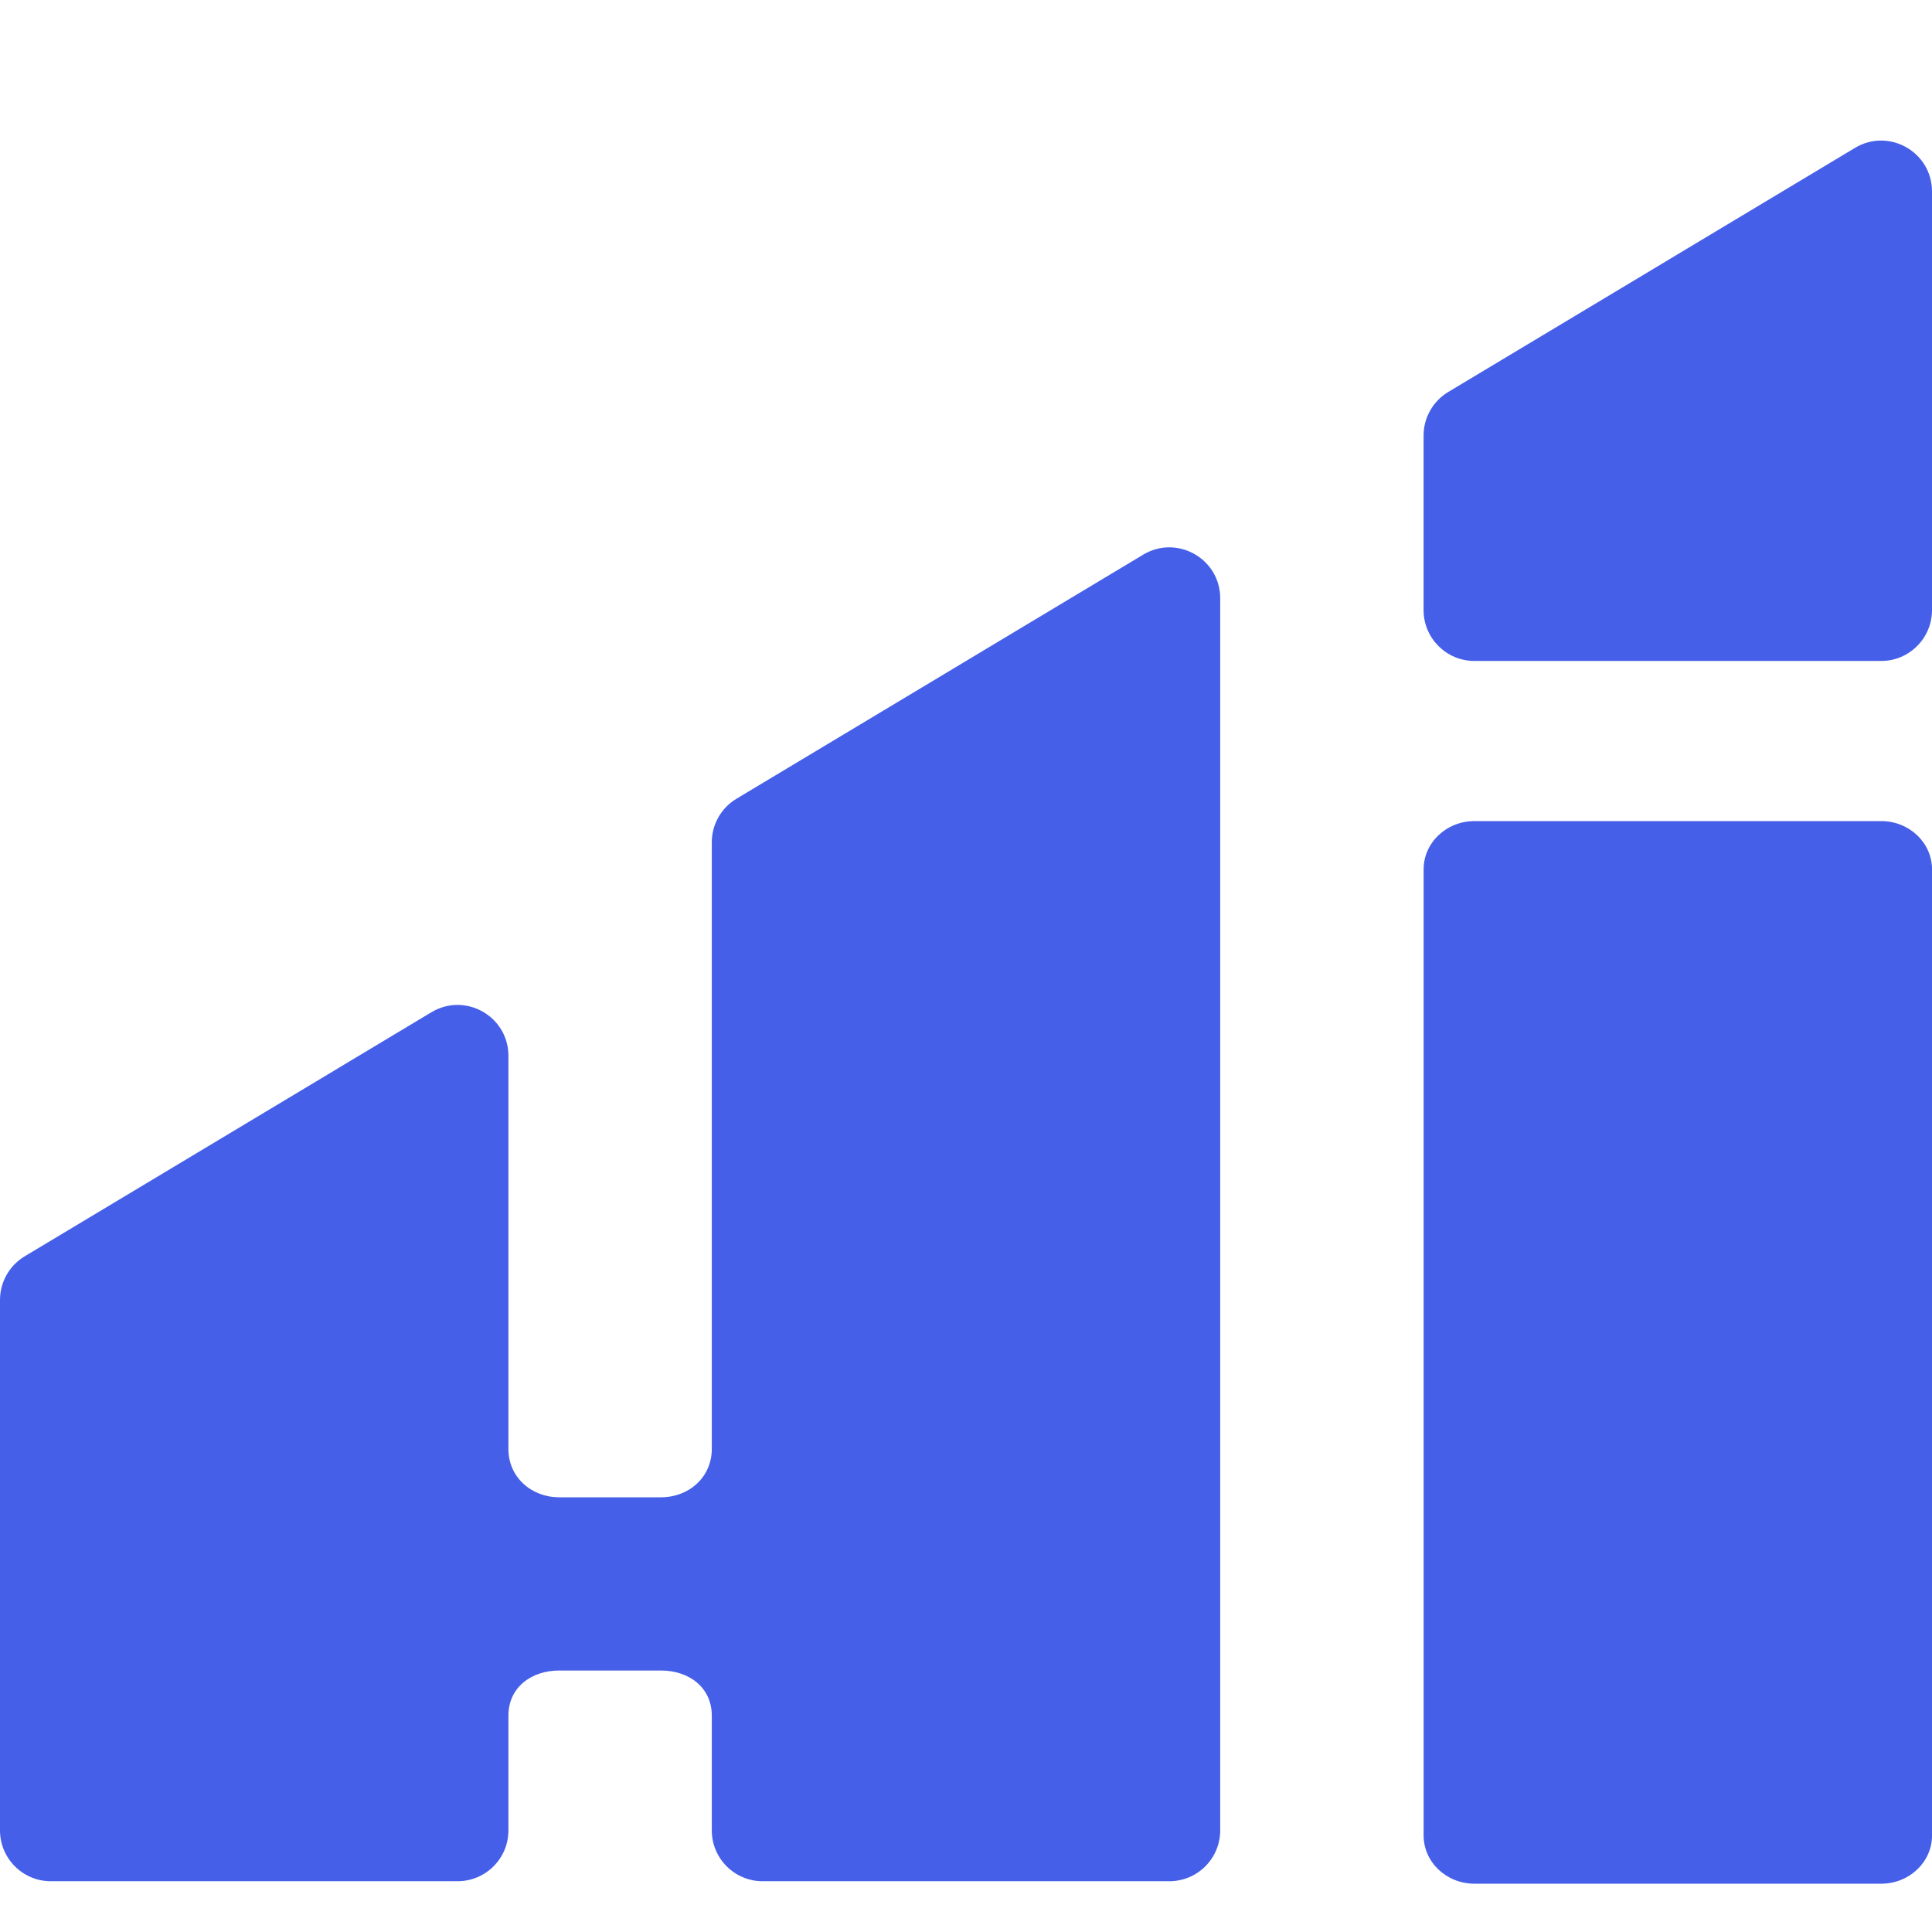
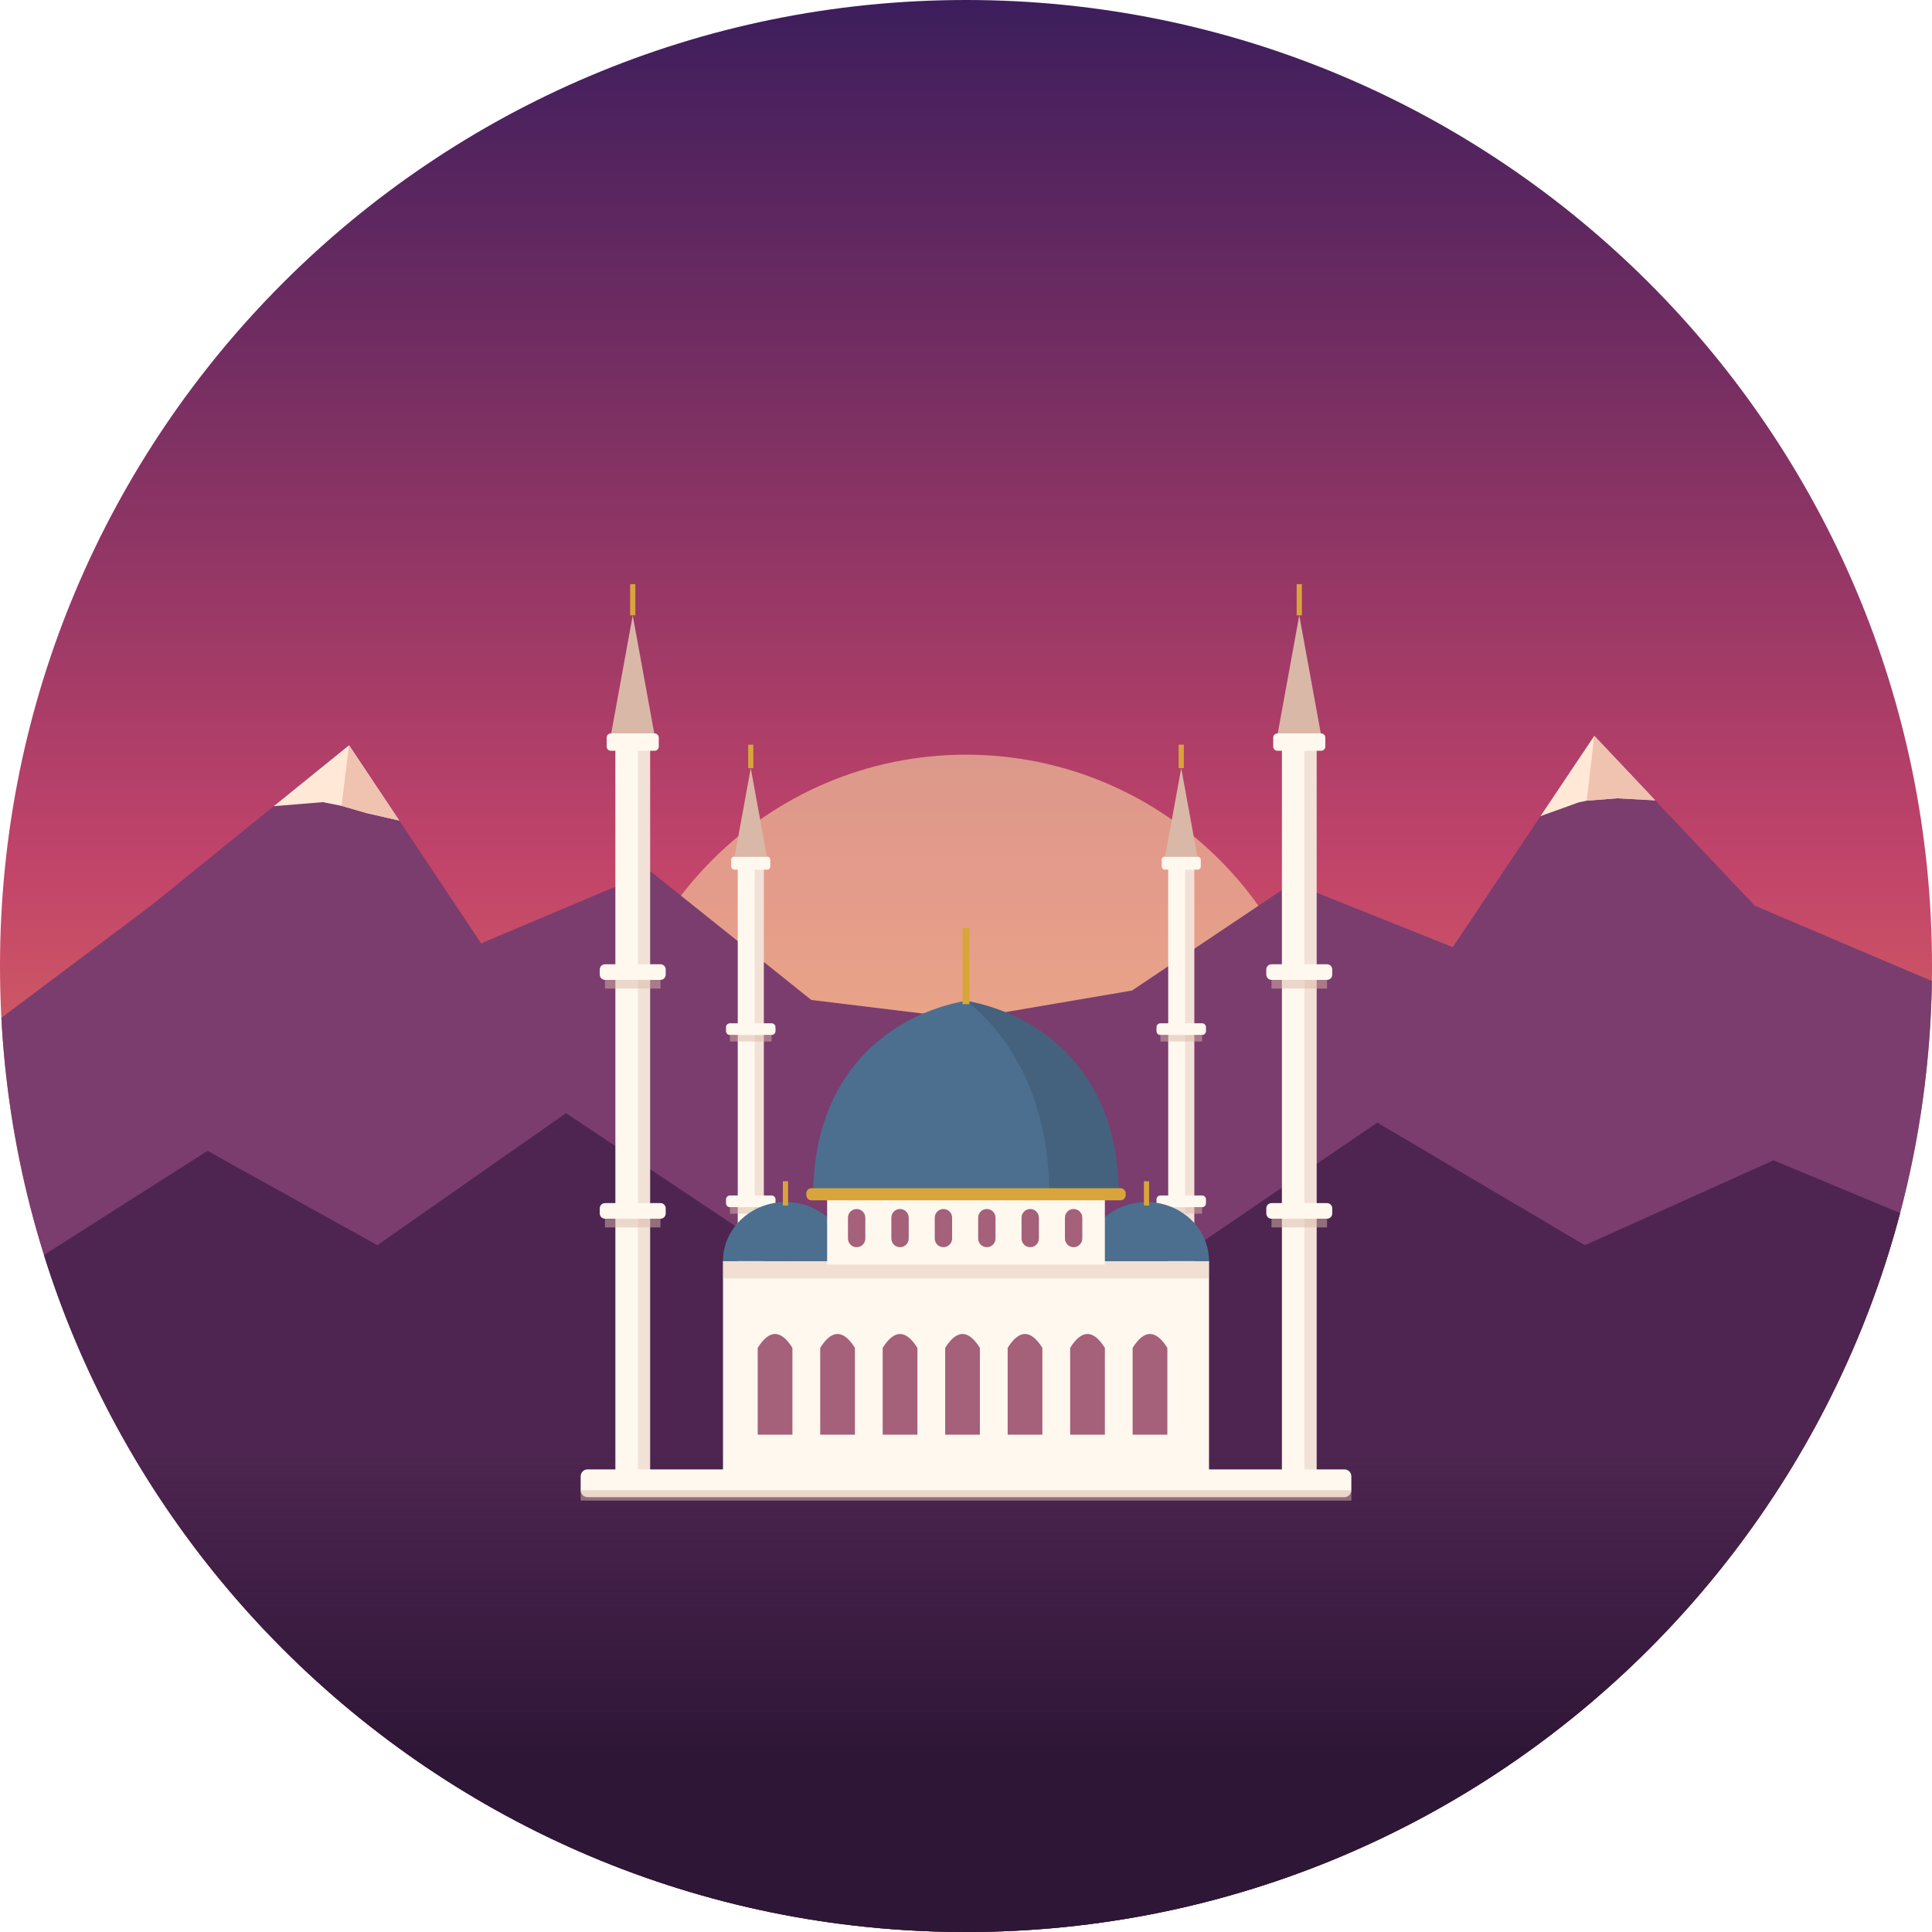
- <svg xmlns="http://www.w3.org/2000/svg" width="64" height="64" viewBox="0 0 64 64" fill="none">
-   <g clip-path="url(#clip0_408_56)">
-     <path d="M47.158 14.428C47.158 13.837 47.468 13.289 47.976 12.984L61.449 4.899C62.572 4.225 64 5.034 64 6.343V20.21C64 21.14 63.246 21.895 62.316 21.895H48.842C47.912 21.895 47.158 21.14 47.158 20.21V14.428Z" fill="#455FE9" />
-     <path fill-rule="evenodd" clip-rule="evenodd" d="M24.397 26.459C23.889 26.764 23.579 27.312 23.579 27.903V43.792L23.579 45.475L23.579 45.476L23.579 48C23.579 48.93 22.825 49.6 21.895 49.6H18.526C17.596 49.6 16.842 48.93 16.842 48V45.475V34.976C16.842 33.667 15.414 32.858 14.291 33.532L0.818 41.617C0.31 41.922 0 42.47 0 43.062V60.634C0 61.564 0.754 62.318 1.684 62.318H15.158C16.088 62.318 16.842 61.564 16.842 60.634V58.949V56.831C16.842 55.901 17.596 55.338 18.526 55.338H21.895C22.825 55.338 23.579 55.901 23.579 56.831V58.949L23.579 60.634C23.579 61.564 24.333 62.318 25.263 62.318H38.737C39.667 62.318 40.421 61.564 40.421 60.634V45.476V43.792V19.818C40.421 18.509 38.993 17.7 37.87 18.374L24.397 26.459Z" fill="#455FE9" />
-     <path d="M47.159 28.8V60.8C47.159 61.684 47.913 62.4 48.843 62.4H62.317C63.247 62.4 64.001 61.684 64.001 60.8V28.8C64.001 27.916 63.247 27.2 62.317 27.2H48.843C47.913 27.2 47.159 27.916 47.159 28.8Z" fill="#455FE9" />
+ <svg xmlns="http://www.w3.org/2000/svg" viewBox="0 0 1024 1024" width="64" height="64">
+   <defs>
+     <linearGradient id="sky" x1="0" y1="0" x2="0" y2="1">
+       <stop offset="0" stop-color="#3b1d5c" />
+       <stop offset=".45" stop-color="#c2446a" />
+       <stop offset=".8" stop-color="#f39a4d" />
+       <stop offset="1" stop-color="#ffd18a" />
+     </linearGradient>
+     <linearGradient id="fade" x1="0" y1="0" x2="0" y2="1">
+       <stop offset="0" stop-color="#2e1636" stop-opacity="0" />
+       <stop offset=".5" stop-color="#2e1636" />
+     </linearGradient>
+     <clipPath id="c">
+       <circle cx="512" cy="512" r="512" />
+     </clipPath>
+   </defs>
+   <g clip-path="url(#c)">
+     <rect width="1024" height="1024" fill="url(#sky)" />
+     <g transform="translate(0 70)">
+       <circle cx="512" cy="520" r="190" fill="#ffe2a6" opacity=".55" />
+       <path d="M0 470 L80 410 L185 325 L255 430 L345 392 L430 460 L512 470 L600 455 L685 398 L770 432 L845 320 L930 410 L1024 450 L1024 1024 L0 1024 Z" fill="#7a3d6e" />
+       <path d="M185 325 L145.1 357.3 L171.05 355.15 L181 357.1 L194.3 360.95 L211.6 364.9 Z" fill="#ffe9d6" />
+       <path d="M185 325 L211.6 364.9 L194.3 360.95 L181 357.1 Z" fill="#f0c2b0" />
+       <path d="M845 320 L816.5 362.56 L836.75 355.28 L841 354.38 L857.15 353.1 L877.3 354.2 Z" fill="#ffe9d6" />
+       <path d="M845 320 L877.3 354.2 L857.15 353.1 L841 354.38 Z" fill="#f0c2b0" />
+       <path d="M0 610 L110 540 L200 590 L300 520 L420 600 L520 560 L620 600 L730 525 L840 590 L940 545 L1024 580 L1024 1024 L0 1024 Z" fill="#4d2550" />
+     </g>
+     <rect x="0" y="770" width="1024" height="324" fill="url(#fade)" />
+     <rect x="0" y="1070" width="1024" height="400" fill="#2e1636" />
+     <g transform="translate(512 512) scale(0.92) translate(-512 -390)">
+       <rect x="380.5" y="330" width="15" height="310" fill="#fff8ee" />
+       <rect x="390.25" y="330" width="5.25" height="310" fill="#d9b8a8" opacity=".35" />
+       <rect x="373.75" y="522.2" width="28.5" height="6.75" rx="2.25" fill="#fff8ee" />
+       <rect x="376.0" y="528.95" width="24.0" height="3.75" fill="#d9b8a8" opacity=".5" />
+       <rect x="373.75" y="423.0" width="28.5" height="6.75" rx="2.25" fill="#fff8ee" />
+       <rect x="376.0" y="429.75" width="24.0" height="3.75" fill="#d9b8a8" opacity=".5" />
+       <rect x="376.75" y="327.0" width="22.5" height="7.5" rx="1.8" fill="#fff8ee" />
+       <path d="M378.7 327.0 L388 276.0 L397.3 327.0 Z" fill="#d9b8a8" />
+       <rect x="386.5" y="262.5" width="3" height="13.5" fill="#d9a53a" />
+       <path d="M388 253.95 A4.8 4.8 0 1 0 388 263.55 A3.744 3.744 0 1 1 388 253.95 Z" fill="#d9a53a" transform="rotate(-30 388 258.75)" />
+       <rect x="628.5" y="330" width="15" height="310" fill="#fff8ee" />
+       <rect x="638.25" y="330" width="5.25" height="310" fill="#d9b8a8" opacity=".35" />
+       <rect x="621.75" y="522.2" width="28.5" height="6.75" rx="2.25" fill="#fff8ee" />
+       <rect x="624.0" y="528.95" width="24.0" height="3.75" fill="#d9b8a8" opacity=".5" />
+       <rect x="621.75" y="423.0" width="28.5" height="6.75" rx="2.25" fill="#fff8ee" />
+       <rect x="624.0" y="429.75" width="24.0" height="3.75" fill="#d9b8a8" opacity=".5" />
+       <rect x="624.75" y="327.0" width="22.5" height="7.5" rx="1.8" fill="#fff8ee" />
+       <path d="M626.7 327.0 L636 276.0 L645.3 327.0 Z" fill="#d9b8a8" />
+       <rect x="634.5" y="262.5" width="3" height="13.5" fill="#d9a53a" />
+       <path d="M636 253.95 A4.8 4.8 0 1 0 636 263.55 A3.744 3.744 0 1 1 636 253.95 Z" fill="#d9a53a" transform="rotate(-30 636 258.75)" />
+       <rect x="372" y="560" width="280" height="122" fill="#fff8ee" />
+       <rect x="372" y="560" width="280" height="10" fill="#d9b8a8" opacity=".4" />
+       <path d="M392 660 L392 610 Q402 594 412 610 L412 660 Z" fill="#a5607a" />
+       <path d="M428 660 L428 610 Q438 594 448 610 L448 660 Z" fill="#a5607a" />
+       <path d="M464 660 L464 610 Q474 594 484 610 L484 660 Z" fill="#a5607a" />
+       <path d="M500 660 L500 610 Q510 594 520 610 L520 660 Z" fill="#a5607a" />
+       <path d="M536 660 L536 610 Q546 594 556 610 L556 660 Z" fill="#a5607a" />
+       <path d="M572 660 L572 610 Q582 594 592 610 L592 660 Z" fill="#a5607a" />
+       <path d="M608 660 L608 610 Q618 594 628 610 L628 660 Z" fill="#a5607a" />
+       <path d="M372 560 A36 34 0 0 1 444 560 Z" fill="#4d6f8f" />
+       <rect x="406.5" y="514" width="3" height="14" fill="#d9a53a" />
+       <path d="M580 560 A36 34 0 0 1 652 560 Z" fill="#4d6f8f" />
+       <rect x="614.5" y="514" width="3" height="14" fill="#d9a53a" />
+       <rect x="432" y="520" width="160" height="42" fill="#fff8ee" />
+       <rect x="444" y="530" width="10" height="22" rx="5" fill="#a5607a" />
+       <rect x="469" y="530" width="10" height="22" rx="5" fill="#a5607a" />
+       <rect x="494" y="530" width="10" height="22" rx="5" fill="#a5607a" />
+       <rect x="519" y="530" width="10" height="22" rx="5" fill="#a5607a" />
+       <rect x="544" y="530" width="10" height="22" rx="5" fill="#a5607a" />
+       <rect x="569" y="530" width="10" height="22" rx="5" fill="#a5607a" />
+       <path d="M424 522 C424 452 468 418 512 410 C556 418 600 452 600 522 Z" fill="#4d6f8f" />
+       <path d="M512 410 C556 418 600 452 600 522 L560 522 C560 470 540 432 512 410 Z" fill="#000" opacity=".12" />
+       <rect x="420" y="518" width="184" height="7" rx="3" fill="#d9a53a" />
+       <rect x="510" y="368" width="4" height="44" fill="#d9a53a" />
+       <path d="M512 345 A11 11 0 1 0 512 367 A8.58 8.58 0 1 1 512 345 Z" fill="#d9a53a" transform="rotate(-30 512 356)" />
+       <rect x="310.0" y="260" width="20" height="430" fill="#fff8ee" />
+       <rect x="323.0" y="260" width="7.0" height="430" fill="#d9b8a8" opacity=".35" />
+       <rect x="301.0" y="526.6" width="38.0" height="9.0" rx="3.0" fill="#fff8ee" />
+       <rect x="304.0" y="535.6" width="32.0" height="5.0" fill="#d9b8a8" opacity=".5" />
+       <rect x="301.0" y="389.0" width="38.0" height="9.0" rx="3.0" fill="#fff8ee" />
+       <rect x="304.0" y="398.0" width="32.0" height="5.0" fill="#d9b8a8" opacity=".5" />
+       <rect x="305.0" y="256.0" width="30.0" height="10.0" rx="2.4" fill="#fff8ee" />
+       <path d="M307.6 256.0 L320 188.0 L332.4 256.0 Z" fill="#d9b8a8" />
+       <rect x="318.5" y="170.0" width="3" height="18.0" fill="#d9a53a" />
+       <path d="M320 158.6 A6.4 6.4 0 1 0 320 171.4 A4.992 4.992 0 1 1 320 158.6 Z" fill="#d9a53a" transform="rotate(-30 320 165.0)" />
+       <rect x="694.0" y="260" width="20" height="430" fill="#fff8ee" />
+       <rect x="707.0" y="260" width="7.0" height="430" fill="#d9b8a8" opacity=".35" />
+       <rect x="685.0" y="526.6" width="38.0" height="9.0" rx="3.0" fill="#fff8ee" />
+       <rect x="688.0" y="535.6" width="32.0" height="5.0" fill="#d9b8a8" opacity=".5" />
+       <rect x="685.0" y="389.0" width="38.0" height="9.0" rx="3.0" fill="#fff8ee" />
+       <rect x="688.0" y="398.0" width="32.0" height="5.0" fill="#d9b8a8" opacity=".5" />
+       <rect x="689.0" y="256.0" width="30.0" height="10.0" rx="2.4" fill="#fff8ee" />
+       <path d="M691.6 256.0 L704 188.0 L716.4 256.0 Z" fill="#d9b8a8" />
+       <rect x="702.5" y="170.0" width="3" height="18.0" fill="#d9a53a" />
+       <path d="M704 158.6 A6.4 6.4 0 1 0 704 171.4 A4.992 4.992 0 1 1 704 158.6 Z" fill="#d9a53a" transform="rotate(-30 704 165.0)" />
+       <rect x="290" y="680" width="444" height="16" rx="4" fill="#fff8ee" />
+       <rect x="290" y="692" width="444" height="6" fill="#d9b8a8" opacity=".5" />
+     </g>
  </g>
-   <defs>
- 
- </defs>
</svg>
